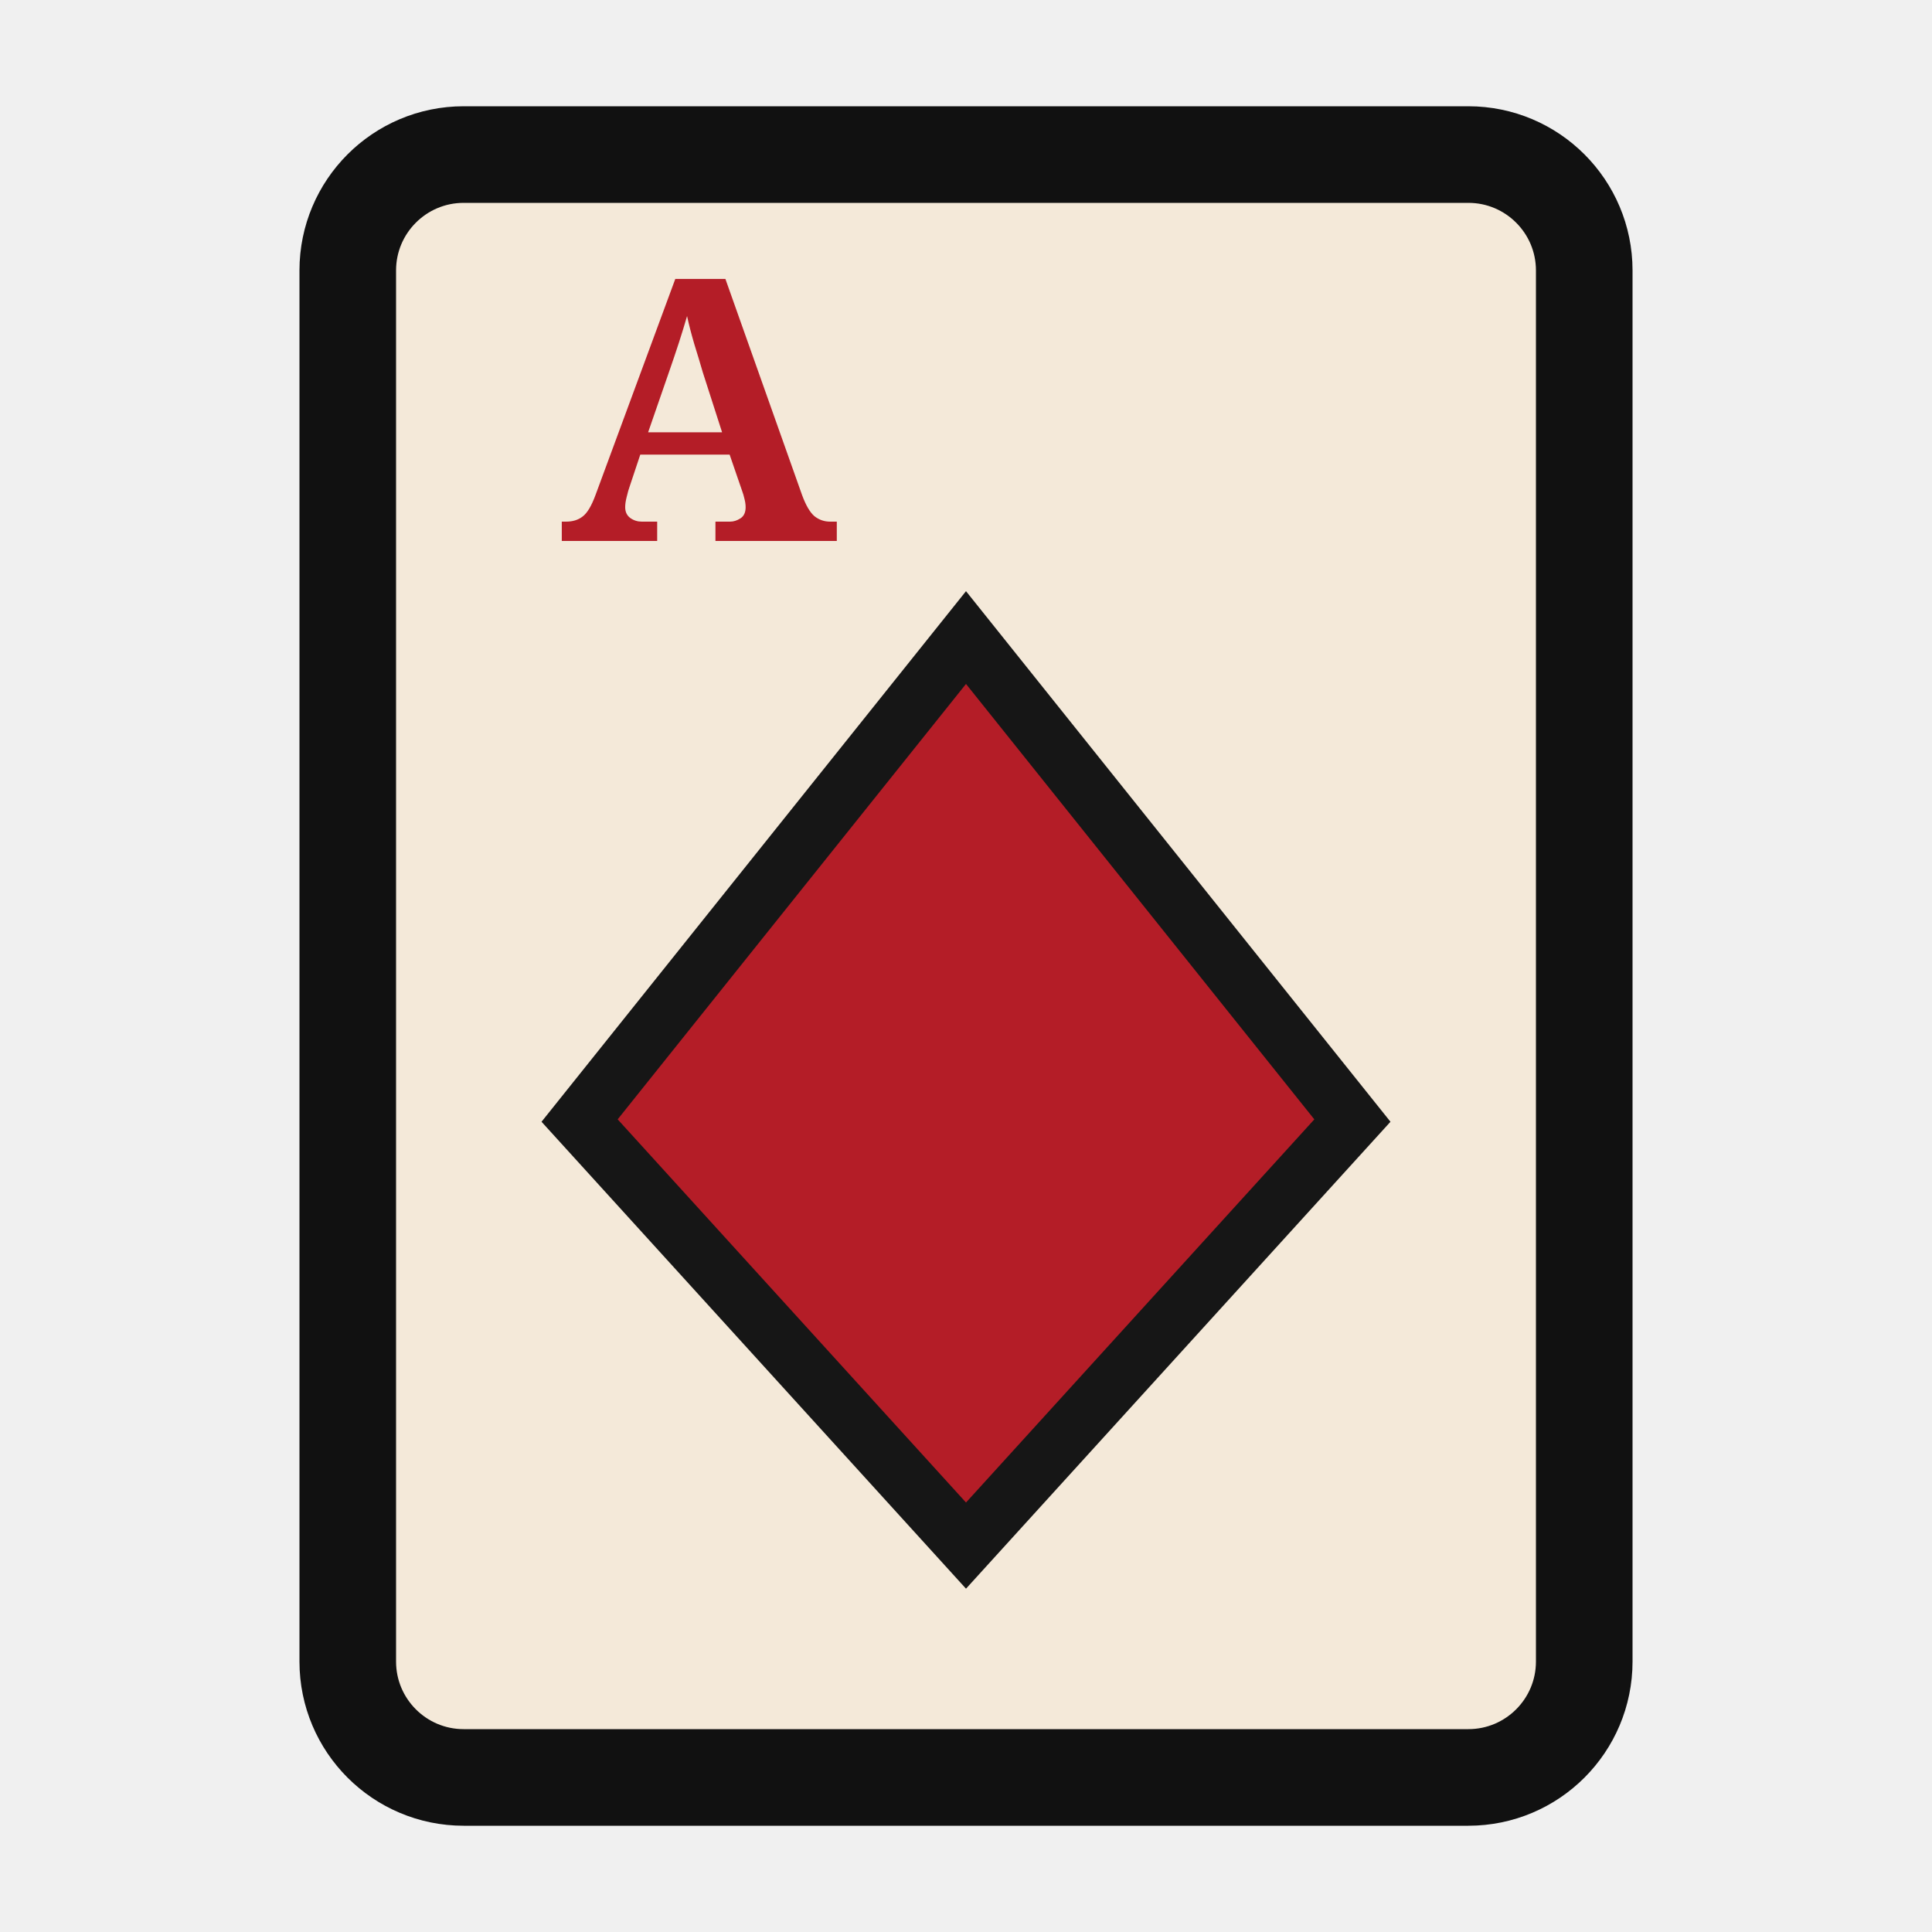
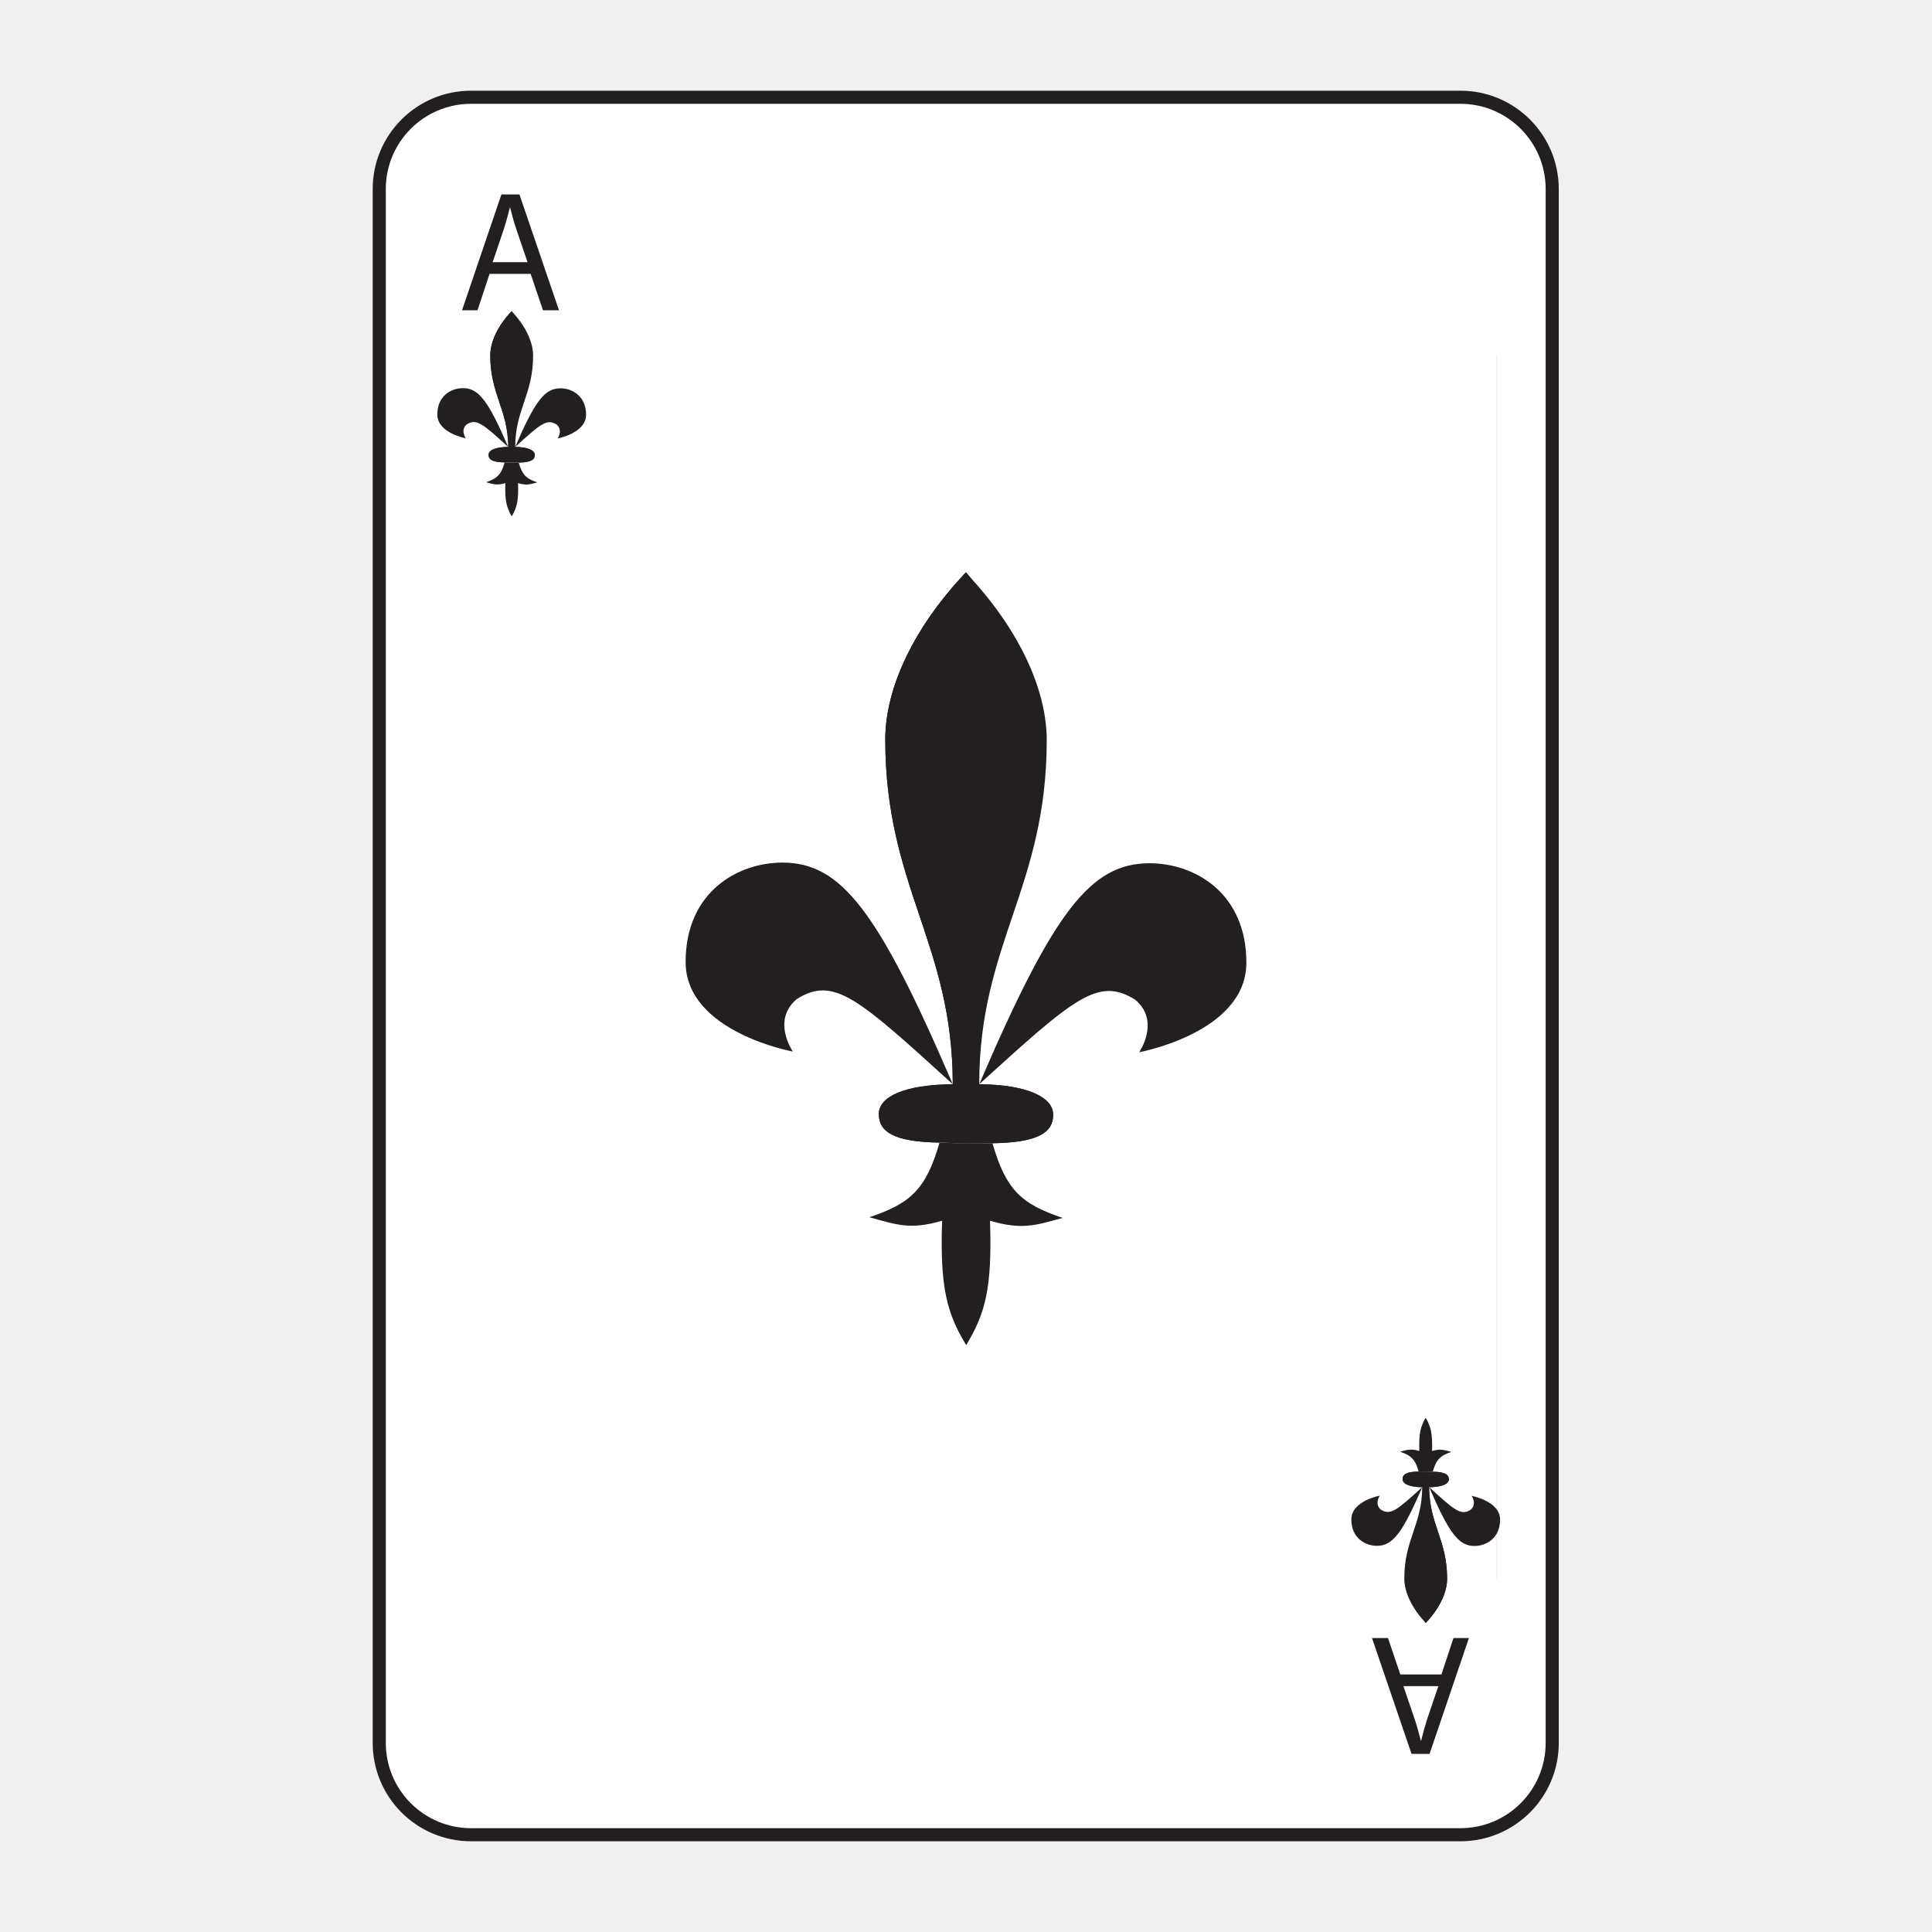
- <svg xmlns="http://www.w3.org/2000/svg" viewBox="0 0 100 100">
-   <rect x="18" y="8" width="64" height="84" rx="6" fill="#f4e9d9" stroke="#111" stroke-width="5" />
-   <text x="29" y="28" font-size="19" font-family="Georgia" font-weight="bold" fill="#b41d27">A</text>
-   <path d="M50 33 30 58 50 80 70 58Z" fill="#b41d27" stroke="#161616" stroke-width="3" />
+ <svg xmlns="http://www.w3.org/2000/svg" width="2000" zoomAndPan="magnify" viewBox="0 0 1500 1500" height="2000" preserveAspectRatio="xMidYMid meet" version="1.0">
+   <defs>
+     <g />
+     <clipPath id="db01aa08cc">
+       <path d="M 525 525 L 975 525 L 975 975 L 525 975 Z M 525 525 " clip-rule="nonzero" />
+     </clipPath>
+     <clipPath id="7aec4ebe8f">
+       <path d="M 750 525 C 625.734 525 525 625.734 525 750 C 525 874.266 625.734 975 750 975 C 874.266 975 975 874.266 975 750 C 975 625.734 874.266 525 750 525 Z M 750 525 " clip-rule="nonzero" />
+     </clipPath>
+     <clipPath id="57ade72a24">
+       <path d="M 0 0 L 450 0 L 450 450 L 0 450 Z M 0 0 " clip-rule="nonzero" />
+     </clipPath>
+     <clipPath id="8e3e2905e1">
+       <path d="M 225 0 C 100.734 0 0 100.734 0 225 C 0 349.266 100.734 450 225 450 C 349.266 450 450 349.266 450 225 C 450 100.734 349.266 0 225 0 Z M 225 0 " clip-rule="nonzero" />
+     </clipPath>
+     <clipPath id="5beef9158b">
+       <rect x="0" width="450" y="0" height="450" />
+     </clipPath>
+     <clipPath id="2b400929e4">
+       <path d="M 289 70.344 L 1211 70.344 L 1211 1429.344 L 289 1429.344 Z M 289 70.344 " clip-rule="nonzero" />
+     </clipPath>
+     <clipPath id="7f78849c9e">
+       <path d="M 340 250 L 1162.145 250 L 1162.145 1252 L 340 1252 Z M 340 250 " clip-rule="nonzero" />
+     </clipPath>
+     <clipPath id="681a351616">
+       <path d="M 331.145 245.305 L 1162.145 245.305 L 1162.145 1254.805 L 331.145 1254.805 Z M 331.145 245.305 " clip-rule="nonzero" />
+     </clipPath>
+     <clipPath id="dd5eeab653">
+       <path d="M 674 887 L 826 887 L 826 1044.246 L 674 1044.246 Z M 674 887 " clip-rule="nonzero" />
+     </clipPath>
+     <clipPath id="68b3ac715b">
+       <path d="M 532.309 444.246 L 968 444.246 L 968 1044.246 L 532.309 1044.246 Z M 532.309 444.246 " clip-rule="nonzero" />
+     </clipPath>
+     <clipPath id="ce166ff922">
+       <path d="M 682 444.246 L 818 444.246 L 818 888 L 682 888 Z M 682 444.246 " clip-rule="nonzero" />
+     </clipPath>
+     <clipPath id="1f50953c48">
+       <path d="M 377 359 L 418 359 L 418 400.535 L 377 400.535 Z M 377 359 " clip-rule="nonzero" />
+     </clipPath>
+     <clipPath id="d93d6760a0">
+       <path d="M 339.531 241.535 L 455.031 241.535 L 455.031 400.535 L 339.531 400.535 Z M 339.531 241.535 " clip-rule="nonzero" />
+     </clipPath>
+     <clipPath id="38da2f95a4">
+       <path d="M 379 241.535 L 416 241.535 L 416 360 L 379 360 Z M 379 241.535 " clip-rule="nonzero" />
+     </clipPath>
+     <clipPath id="f524c5c9a0">
+       <path d="M 1087 1101.117 L 1127 1101.117 L 1127 1143 L 1087 1143 Z M 1087 1101.117 " clip-rule="nonzero" />
+     </clipPath>
+     <clipPath id="8fbba833b5">
+       <path d="M 1049.16 1101.117 L 1164.66 1101.117 L 1164.66 1260.117 L 1049.16 1260.117 Z M 1049.16 1101.117 " clip-rule="nonzero" />
+     </clipPath>
+     <clipPath id="6a277753d8">
+       <path d="M 1088 1142 L 1125 1142 L 1125 1260.117 L 1088 1260.117 Z M 1088 1142 " clip-rule="nonzero" />
+     </clipPath>
+   </defs>
+   <g clip-path="url(#db01aa08cc)">
+     <g clip-path="url(#7aec4ebe8f)">
+       <g transform="matrix(1, 0, 0, 1, 525, 525)">
+         <g clip-path="url(#5beef9158b)">
+           <g clip-path="url(#57ade72a24)">
+             <g clip-path="url(#8e3e2905e1)">
+               <rect x="-855" width="2160" fill="#c82a2b" height="2160" y="-855" fill-opacity="1" />
+             </g>
+           </g>
+         </g>
+       </g>
+     </g>
+   </g>
+   <g fill="#ffffff" fill-opacity="1">
+     <g transform="translate(739.9804, 761.9999)">
+       <g>
+         <path d="M 7.281 0.359 C 5.363 0.359 3.926 -0.145 2.969 -1.156 C 2.008 -2.164 1.531 -3.551 1.531 -5.312 C 1.531 -7.281 2.176 -8.789 3.469 -9.844 C 4.77 -10.895 6.859 -11.457 9.734 -11.531 L 14.016 -11.609 L 14.016 -12.641 C 14.016 -14.18 13.688 -15.285 13.031 -15.953 C 12.375 -16.629 11.344 -16.969 9.938 -16.969 C 8.52 -16.969 7.488 -16.723 6.844 -16.234 C 6.195 -15.754 5.805 -14.988 5.672 -13.938 L 2.375 -14.234 C 2.914 -17.66 5.457 -19.375 10 -19.375 C 12.395 -19.375 14.191 -18.82 15.391 -17.719 C 16.598 -16.625 17.203 -15.039 17.203 -12.969 L 17.203 -4.781 C 17.203 -3.844 17.328 -3.133 17.578 -2.656 C 17.828 -2.188 18.297 -1.953 18.984 -1.953 C 19.285 -1.953 19.629 -1.992 20.016 -2.078 L 20.016 -0.109 C 19.223 0.078 18.41 0.172 17.578 0.172 C 16.41 0.172 15.555 -0.133 15.016 -0.75 C 14.484 -1.363 14.18 -2.328 14.109 -3.641 L 14.016 -3.641 C 13.203 -2.18 12.258 -1.148 11.188 -0.547 C 10.113 0.055 8.812 0.359 7.281 0.359 Z M 8 -2.016 C 9.156 -2.016 10.188 -2.281 11.094 -2.812 C 12 -3.344 12.711 -4.066 13.234 -4.984 C 13.754 -5.898 14.016 -6.848 14.016 -7.828 L 14.016 -9.391 L 10.547 -9.312 C 9.055 -9.289 7.926 -9.141 7.156 -8.859 C 6.395 -8.578 5.805 -8.145 5.391 -7.562 C 4.984 -6.977 4.781 -6.207 4.781 -5.25 C 4.781 -4.219 5.055 -3.422 5.609 -2.859 C 6.172 -2.297 6.969 -2.016 8 -2.016 Z M 8 -2.016 " />
+       </g>
+     </g>
+   </g>
+   <path fill="#ffffff" d="M 1205.137 1353.203 C 1205.137 1392.562 1173.23 1424.488 1133.867 1424.488 L 365.73 1424.488 C 326.367 1424.488 294.445 1392.562 294.445 1353.203 L 294.445 146.785 C 294.445 107.422 326.367 75.516 365.73 75.516 L 1133.867 75.516 C 1173.23 75.516 1205.137 107.422 1205.137 146.785 L 1205.137 1353.203 " fill-opacity="1" fill-rule="nonzero" />
+   <g clip-path="url(#2b400929e4)">
+     <path fill="#231f20" d="M 1205.137 1353.203 L 1200.051 1353.203 C 1200.051 1371.5 1192.641 1388.02 1180.672 1400.004 C 1168.668 1411.992 1152.168 1419.383 1133.867 1419.398 L 365.73 1419.398 C 347.434 1419.383 330.914 1411.992 318.93 1400.004 C 306.926 1388 299.535 1371.5 299.535 1353.203 L 299.535 146.785 C 299.535 128.484 306.926 111.969 318.93 99.98 C 330.914 87.996 347.434 80.602 365.73 80.602 L 1133.867 80.602 C 1152.168 80.602 1168.668 87.996 1180.672 99.98 C 1192.641 111.969 1200.051 128.484 1200.051 146.785 L 1200.051 1353.203 L 1210.227 1353.203 L 1210.227 146.785 C 1210.227 104.609 1176.047 70.43 1133.867 70.43 L 365.73 70.43 C 323.555 70.43 289.359 104.609 289.359 146.785 L 289.359 1353.203 C 289.359 1395.379 323.555 1429.559 365.73 1429.559 L 1133.867 1429.559 C 1176.047 1429.559 1210.227 1395.379 1210.227 1353.203 L 1205.137 1353.203 " fill-opacity="1" fill-rule="nonzero" />
+   </g>
+   <path fill="#231f20" d="M 409.574 203.555 L 400.77 177.656 C 398.766 171.793 397.43 166.449 396.078 161.25 L 395.824 161.25 C 394.488 166.578 393.027 172.062 391.293 177.531 L 382.488 203.555 Z M 380.086 212.633 L 370.738 240.914 L 358.719 240.914 L 389.289 150.965 L 403.297 150.965 L 433.996 240.914 L 421.578 240.914 L 411.977 212.633 L 380.086 212.633 " fill-opacity="1" fill-rule="nonzero" />
+   <path fill="#231f20" d="M 465.074 313.297 C 465.25 296.125 451.148 282.199 433.98 282.199 C 418.941 282.199 406.398 292.867 403.52 307.062 C 400.754 292.77 388.18 281.977 373.074 281.977 C 355.953 281.977 342.074 295.855 342.074 312.992 C 342.074 342.961 365.047 360.207 401.055 395.137 C 401.055 395.137 464.727 349.32 465.074 313.297 " fill-opacity="1" fill-rule="nonzero" />
+   <path fill="#231f20" d="M 946.039 669.383 C 946.594 614.57 901.621 570.152 846.805 570.152 C 798.812 570.152 758.781 604.219 749.578 649.496 C 740.754 603.902 700.645 569.453 652.477 569.453 C 597.836 569.453 553.543 613.727 553.543 668.383 C 553.543 764.039 626.848 819.109 741.789 930.551 C 741.789 930.551 944.91 784.324 946.039 669.383 " fill-opacity="1" fill-rule="nonzero" />
+   <path fill="#231f20" d="M 1089.625 1309.117 L 1098.434 1335.016 C 1100.438 1340.883 1101.773 1346.223 1103.105 1351.422 L 1103.379 1351.422 C 1104.711 1346.098 1106.176 1340.629 1107.906 1335.141 L 1116.73 1309.117 Z M 1119.133 1300.055 L 1128.465 1271.758 L 1140.48 1271.758 L 1109.91 1361.707 L 1095.906 1361.707 L 1065.207 1271.758 L 1077.625 1271.758 L 1087.227 1300.055 L 1119.133 1300.055 " fill-opacity="1" fill-rule="nonzero" />
+   <path fill="#231f20" d="M 1034.129 1199.379 C 1033.953 1216.547 1048.055 1230.473 1065.223 1230.473 C 1080.262 1230.473 1092.82 1219.789 1095.699 1205.609 C 1098.465 1219.887 1111.023 1230.695 1126.125 1230.695 C 1143.25 1230.695 1157.125 1216.816 1157.125 1199.68 C 1157.125 1169.711 1134.156 1152.449 1098.133 1117.535 C 1098.133 1117.535 1034.492 1163.352 1034.129 1199.379 " fill-opacity="1" fill-rule="nonzero" />
+   <g clip-path="url(#7f78849c9e)">
+     <path fill="#ff0000" d="M 1340.117 759.777 C 1334.668 768.723 1325.41 774 1316.266 779.109 C 1320.133 784.699 1319.988 792.203 1318.266 798.777 C 1316.543 805.355 1313.41 811.504 1311.66 818.082 C 1309.91 824.66 1310.359 833.355 1314.172 838.965 C 1308.926 839.191 1304.52 843.398 1302.375 848.227 C 1300.258 853.055 1299.914 858.414 1299.465 863.664 C 1299.016 868.914 1298.309 874.332 1295.57 878.82 L 1295.688 878.848 C 1303.227 881.836 1311.07 885.031 1316.406 891.152 C 1317.961 892.957 1319.289 894.992 1320.105 897.191 C 1321.969 902.27 1321.207 908.031 1319.117 912.996 C 1317.027 917.992 1313.723 922.363 1310.484 926.68 C 1314.719 930.887 1321.656 935.629 1323.578 941.301 C 1324.789 944.914 1324.906 948.809 1325.441 952.59 C 1327.309 965.969 1334.418 978.559 1333.969 992.074 L 1333.969 992.102 C 1333.941 993.484 1332.926 994.641 1331.742 995.352 C 1330.555 996.059 1329.23 996.453 1328.016 997.074 C 1323.809 999.219 1321.582 1003.992 1320.703 1008.648 C 1319.824 1013.305 1319.969 1018.105 1318.98 1022.73 C 1316.98 1032.152 1309.754 1039.805 1303.484 1047.145 C 1306.902 1051.438 1310.367 1055.781 1312.316 1060.895 C 1314.262 1066 1314.488 1072.066 1311.578 1076.699 C 1308.023 1082.371 1299.473 1085.078 1293.004 1086.773 C 1297.777 1091.406 1302.828 1096.512 1303.785 1103.09 C 1304.43 1107.664 1303.02 1112.316 1303.613 1116.891 C 1304.125 1120.84 1306.125 1124.484 1308.691 1127.508 C 1311.258 1130.531 1314.391 1133.07 1317.469 1135.582 C 1311.879 1143.965 1312.445 1155.961 1315.074 1165.699 C 1317.699 1175.438 1322.352 1184.527 1324.926 1194.289 C 1328.227 1206.738 1328.004 1220.09 1324.332 1232.422 C 1307.598 1236.398 1288.203 1236.43 1271.918 1230.867 C 1264.441 1228.301 1257.27 1224.773 1249.535 1223.105 C 1241.801 1221.438 1232.484 1221.695 1226.195 1226.465 C 1223.312 1221.723 1218.883 1217.938 1213.746 1215.883 C 1207.789 1213.484 1201.184 1213.395 1194.84 1212.383 C 1188.492 1211.367 1181.43 1208.629 1177.848 1203.293 C 1176.324 1209.977 1173.191 1216.305 1168.758 1221.555 C 1167.18 1223.418 1165.258 1225.25 1162.836 1225.617 C 1161.004 1225.871 1159.191 1225.25 1157.469 1224.578 C 1150.98 1222.035 1144.574 1218.141 1138.867 1214.133 C 1135.484 1213.961 1132.434 1216.16 1130.09 1218.59 C 1127.75 1221.016 1125.711 1223.867 1122.867 1225.672 C 1115.555 1230.277 1105.621 1226.688 1097.578 1229.82 C 1090.973 1232.387 1085.383 1238.625 1081.773 1244.727 C 1079.457 1242.75 1076.355 1242.07 1073.336 1241.816 C 1070.312 1241.566 1067.27 1241.676 1064.309 1241 C 1059.875 1240.012 1055.98 1237.383 1051.664 1236.004 C 1045.543 1234.027 1038.824 1234.621 1032.727 1232.617 C 1025.809 1230.359 1020.398 1225 1015.258 1219.832 C 1008.848 1224.633 1005.887 1225.699 998.43 1228.664 C 995.441 1229.848 992.195 1230.891 989.062 1230.133 C 986.469 1229.484 984.324 1227.676 982.43 1225.789 C 976.867 1220.262 972.379 1213.145 969.273 1205.922 C 961.145 1210.094 951.039 1206.996 942.316 1209.762 C 936.223 1211.707 930.777 1216.875 928.66 1222.941 C 924.254 1218.734 917.227 1218.707 911.41 1220.52 C 905.598 1222.324 900.348 1225.625 894.531 1227.438 C 886.652 1229.859 877.902 1229.355 870.371 1226 L 870.398 1224.367 C 867.547 1235.207 859.785 1244.656 849.715 1249.547 C 846.859 1250.93 843.703 1251.969 840.598 1251.492 C 837.977 1251.07 835.625 1249.629 833.48 1248.074 C 825.602 1242.457 818.891 1235.207 813.863 1226.906 C 804.918 1228.43 795.801 1229.957 787.473 1226.34 C 783.211 1224.508 779.512 1221.43 775.168 1219.816 C 768.34 1217.305 760.156 1218.938 754.789 1223.855 C 753.715 1218.633 749.227 1214.289 744.371 1212.117 C 739.488 1209.945 734.098 1209.352 728.793 1208.785 C 723.488 1208.223 718.094 1207.602 713.238 1205.367 C 712.395 1213.129 709.289 1219.09 704.043 1224.871 C 701.922 1227.211 699.355 1229.355 696.25 1229.84 C 694.25 1230.152 692.188 1229.723 690.238 1229.195 C 683.125 1227.273 676.383 1224.059 670.426 1219.734 C 660.715 1223.066 654.953 1233.223 644.938 1235.457 C 640.227 1236.5 635.203 1235.574 630.488 1236.617 C 626.793 1237.434 623.488 1239.379 619.848 1240.457 C 613.441 1242.348 606.16 1241.469 600.426 1244.887 C 597.406 1238.031 590.043 1232.441 582.848 1230.379 C 578.609 1229.168 574.125 1229.078 569.809 1228.152 C 561.566 1226.402 552.559 1220.047 547.57 1213.281 C 543.871 1216.699 543.191 1217.344 538.82 1219.887 C 534.441 1222.426 529.309 1223.922 524.344 1223.188 C 519.801 1222.512 515.648 1219.914 512.742 1216.387 C 509.805 1212.859 507.438 1206.988 506.844 1202.441 C 503.031 1208.535 496.031 1212.293 488.895 1213.023 C 484.012 1213.531 479.043 1212.742 474.223 1213.641 C 467.473 1214.914 460.336 1220.668 457.512 1226.906 C 451.555 1222.5 443.539 1221.934 436.172 1222.957 C 424.344 1224.59 413.34 1229.758 401.82 1232.836 C 388.531 1236.391 369.953 1236.48 359.453 1232.441 C 355.758 1220.109 355.559 1206.758 358.863 1194.312 C 361.457 1184.574 366.113 1175.457 368.715 1165.719 C 371.344 1155.98 371.938 1143.984 366.316 1135.602 C 369.422 1133.09 372.527 1130.578 375.094 1127.527 C 377.664 1124.477 379.672 1120.867 380.176 1116.91 C 380.766 1112.336 379.332 1107.688 380.004 1103.109 C 380.965 1096.531 386.016 1091.426 390.785 1086.797 C 384.293 1085.129 375.77 1082.391 372.207 1076.719 C 369.301 1072.09 369.527 1066.02 371.473 1060.914 C 373.422 1055.809 376.895 1051.43 380.305 1047.168 C 374.039 1039.828 366.816 1032.207 364.809 1022.75 C 363.82 1018.121 363.988 1013.324 363.086 1008.668 C 362.207 1004.012 359.98 999.246 355.77 997.094 C 354.559 996.473 353.203 996.078 352.047 995.371 C 350.863 994.66 349.848 993.504 349.82 992.121 L 349.82 992.094 C 349.344 978.605 356.453 965.988 358.344 952.609 C 358.883 948.832 358.992 944.934 360.211 941.32 C 362.129 935.648 369.043 930.938 373.305 926.699 C 370.027 922.383 366.754 918.004 364.672 913.016 C 362.586 908.023 361.789 902.262 363.684 897.211 C 364.5 894.984 365.828 892.949 367.379 891.172 C 372.684 885.043 380.562 881.828 388.102 878.867 L 388.215 878.84 C 385.48 874.324 384.797 868.934 384.32 863.684 C 383.871 858.434 383.531 853.039 381.414 848.246 C 379.297 843.445 374.891 839.219 369.613 838.988 C 373.426 833.344 373.875 824.676 372.125 818.102 C 370.375 811.531 367.246 805.379 365.523 798.801 C 363.801 792.223 363.656 784.719 367.523 779.129 C 358.379 774.02 349.117 768.746 343.672 759.797 C 341.609 756.441 340.199 752.43 340.906 748.562 C 341.445 745.629 343.133 743.035 344.973 740.656 C 347.961 736.789 351.406 733.289 355.246 730.238 C 357.812 728.211 360.578 726.316 362.613 723.75 C 364.645 721.184 365.863 717.684 364.758 714.578 C 364.168 709.41 364.336 703.199 365.973 698.238 C 367.801 692.672 371.895 688.051 373.562 682.434 C 375.484 676.023 374.012 668.461 369.613 663.434 C 372.691 662.137 375.879 660.754 378.086 658.238 C 380.059 655.98 381.047 653.043 381.809 650.137 C 383.953 642.008 384.688 633.57 385.426 625.215 C 385.508 624.398 385.566 623.492 385.113 622.793 C 384.688 622.082 381.98 621.383 381.469 622.031 C 372.207 619.805 364.617 611.754 362.926 602.359 C 361.23 592.961 365.582 582.797 373.508 577.492 C 366.59 573.148 361.734 565.52 359.258 557.73 C 356.777 549.941 355.98 541.73 354.742 533.656 C 353.504 525.578 351.691 517.395 347.492 510.395 C 354.07 505.457 361.148 500.684 363.324 493.094 C 364.93 487.562 364.562 481.605 365.891 475.988 C 367.695 468.227 372.809 461.316 379.664 457.305 C 376.281 453.016 372.945 447.453 371.254 442.262 C 369.559 437.066 369.531 431.117 372.359 426.434 C 375.914 420.473 383.844 417.43 390.621 415.852 L 390.898 415.852 C 387.543 413.367 387.68 413.535 385.254 410.152 C 382.32 406.031 381.047 400.926 380.285 395.902 C 379.52 390.875 379.18 385.77 377.77 380.887 C 377.887 377.414 376.02 373.293 373.113 371.402 C 371.195 370.164 368.68 369.371 367.75 367.281 C 367.156 365.926 367.434 364.32 368.199 363.074 C 368.961 361.836 370.344 360.676 371.645 359.969 C 371.223 346.051 365.551 332.902 361.961 319.441 C 357.527 302.93 356.172 285.629 357.984 268.641 C 368.512 264.602 388.609 265.59 401.902 269.148 C 413.418 272.227 424.426 277.391 436.254 279.031 C 443.594 280.043 451.609 279.48 457.594 275.082 C 460.418 281.344 467.555 287.105 474.305 288.344 C 479.133 289.25 484.094 288.461 488.977 288.965 C 496.148 289.699 503.121 293.453 506.926 299.547 C 507.547 295.004 509.914 289.16 512.82 285.602 C 515.758 282.074 519.902 279.508 524.426 278.797 C 529.422 278.035 534.531 279.562 538.902 282.102 C 543.277 284.613 543.953 285.262 547.652 288.707 C 552.676 281.93 561.648 275.578 569.891 273.828 C 574.207 272.922 578.691 272.812 582.93 271.602 C 590.152 269.539 597.492 263.98 600.508 257.09 C 606.27 260.508 613.52 259.605 619.93 261.523 C 623.543 262.598 626.875 264.547 630.57 265.363 C 635.309 266.406 640.309 265.48 645.02 266.523 C 655.043 268.75 660.797 278.941 670.508 282.242 C 676.465 277.926 683.207 274.68 690.32 272.785 C 692.297 272.246 694.332 271.824 696.332 272.141 C 699.438 272.617 702.031 274.766 704.121 277.109 C 709.344 282.898 712.477 288.848 713.32 296.609 C 718.176 294.383 723.57 293.758 728.875 293.191 C 734.18 292.629 739.57 292.035 744.453 289.863 C 749.336 287.691 753.793 283.34 754.871 278.125 C 760.234 283.062 768.422 284.676 775.25 282.16 C 779.621 280.555 783.293 277.477 787.555 275.641 C 795.883 272.059 805 273.574 813.945 275.074 C 818.973 266.773 825.684 259.551 833.562 253.906 C 835.734 252.352 838.051 250.914 840.68 250.484 C 843.812 250.008 846.969 251.051 849.797 252.434 C 859.875 257.316 867.637 266.773 870.48 277.613 L 870.453 275.98 C 877.992 272.621 886.742 272.113 894.613 274.543 C 900.43 276.348 905.68 279.648 911.492 281.461 C 917.309 283.266 924.309 283.211 928.738 279.035 C 930.832 285.078 936.277 290.273 942.398 292.219 C 951.121 294.984 961.227 291.879 969.355 296.059 C 972.461 288.836 976.949 281.746 982.512 276.191 C 984.402 274.297 986.551 272.492 989.145 271.848 C 992.277 271.082 995.523 272.125 998.512 273.316 C 1005.934 276.277 1008.93 277.355 1015.336 282.148 C 1020.473 276.98 1025.863 271.648 1032.809 269.359 C 1038.902 267.359 1045.652 267.953 1051.746 265.977 C 1056.062 264.594 1059.957 261.965 1064.391 260.98 C 1067.352 260.332 1070.402 260.441 1073.418 260.16 C 1076.441 259.91 1079.547 259.203 1081.855 257.254 C 1085.473 263.348 1091.027 269.621 1097.66 272.16 C 1105.734 275.266 1115.668 271.684 1122.949 276.305 C 1125.828 278.109 1127.832 280.965 1130.172 283.387 C 1132.516 285.812 1135.566 288.02 1138.949 287.848 C 1144.648 283.871 1151.082 279.969 1157.551 277.402 C 1159.273 276.727 1161.078 276.102 1162.918 276.359 C 1165.34 276.699 1167.262 278.531 1168.84 280.426 C 1173.273 285.676 1176.406 292 1177.93 298.688 C 1181.512 293.355 1188.574 290.613 1194.918 289.598 C 1201.273 288.582 1207.844 288.496 1213.828 286.098 C 1218.961 284.035 1223.395 280.254 1226.277 275.516 C 1232.566 280.316 1241.883 280.57 1249.617 278.875 C 1257.352 277.203 1264.523 273.652 1272 271.109 C 1288.285 265.547 1309.195 264.648 1325.969 268.625 C 1327.773 285.613 1326.418 302.914 1321.992 319.43 C 1318.375 332.891 1312.703 346.016 1312.309 359.957 C 1313.609 360.629 1314.965 361.789 1315.754 363.059 C 1316.543 364.332 1316.797 365.941 1316.203 367.27 C 1315.27 369.387 1312.758 370.148 1310.836 371.387 C 1307.93 373.281 1306.062 377.398 1306.18 380.871 C 1304.797 385.754 1304.457 390.863 1303.668 395.887 C 1302.879 400.91 1301.637 405.992 1298.695 410.137 C 1296.273 413.523 1296.41 413.359 1293.051 415.836 L 1293.332 415.836 C 1300.105 417.418 1308.004 420.469 1311.594 426.418 C 1314.387 431.102 1314.387 437.062 1312.695 442.25 C 1311 447.445 1307.672 453 1304.289 457.293 C 1311.145 461.301 1316.258 468.238 1318.062 475.977 C 1319.363 481.594 1319.023 487.516 1320.629 493.078 C 1322.828 500.645 1329.891 505.445 1336.461 510.383 C 1332.227 517.383 1330.449 525.566 1329.207 533.641 C 1327.969 541.715 1327.18 549.93 1324.695 557.719 C 1322.207 565.508 1317.383 573.125 1310.441 577.477 C 1318.375 582.781 1322.691 592.977 1321.023 602.344 C 1319.355 611.715 1311.762 619.789 1302.484 622.016 C 1301.973 621.367 1299.262 622.07 1298.84 622.777 C 1298.418 623.488 1298.473 624.359 1298.527 625.203 C 1299.262 633.586 1300.023 641.992 1302.141 650.125 C 1302.906 653.031 1303.891 655.965 1305.867 658.227 C 1308.066 660.738 1311.258 662.121 1314.336 663.422 C 1309.934 668.445 1308.469 676.012 1310.387 682.418 C 1312.055 688.035 1316.148 692.668 1317.98 698.223 C 1319.613 703.16 1319.785 709.371 1319.191 714.566 C 1318.09 717.641 1319.309 721.168 1321.336 723.738 C 1323.367 726.305 1326.137 728.168 1328.703 730.227 C 1332.516 733.277 1335.984 736.777 1338.98 740.645 C 1340.812 743.012 1342.508 745.613 1343.043 748.547 C 1343.617 752.41 1342.18 756.387 1340.117 759.777 Z M 1340.117 759.777 " fill-opacity="1" fill-rule="nonzero" />
+   </g>
+   <g clip-path="url(#681a351616)">
+     <path fill="#ffffff" d="M 331.145 240.359 L 1352.504 240.359 L 1352.504 1261.719 L 331.145 1261.719 Z M 331.145 240.359 " fill-opacity="1" fill-rule="nonzero" />
+   </g>
+   <g clip-path="url(#dd5eeab653)">
+     <path fill="#231f20" d="M 770.547 887.617 C 764.379 887.711 757.547 887.734 749.996 887.734 C 742.449 887.734 735.617 887.199 729.449 887.102 C 718.836 923.988 706.469 934.41 674.992 945.066 C 696.43 950.992 706.836 954.961 731.445 947.77 C 729.707 999.66 735.098 1019.562 750.156 1044.242 C 765.215 1019.562 770.371 999.66 768.633 947.77 C 793.242 954.961 803.566 951.508 825.004 945.578 C 793.527 934.922 781.16 924.504 770.547 887.617 Z M 770.547 887.617 " fill-opacity="1" fill-rule="nonzero" />
+   </g>
+   <g clip-path="url(#68b3ac715b)">
+     <path fill="#231f20" d="M 760.273 841.785 C 818.145 707.137 846.789 670.234 892.512 670.234 C 927.266 670.234 967.684 693.004 967.684 747.395 C 967.684 801.789 884.434 816.949 884.434 816.949 C 884.434 816.949 901.203 792.898 881.375 776.176 C 852.605 758.215 834.25 774.566 760.273 841.785 Z M 760.273 841.785 C 797.77 842.164 817.672 851.883 817.672 865.461 C 817.672 879.035 806.547 887.066 770.547 887.617 M 770.547 887.617 C 764.379 887.711 757.547 887.734 749.996 887.734 C 742.449 887.734 735.617 887.199 729.449 887.102 M 740.238 455.023 L 740.25 455.008 L 749.996 444.25 M 749.996 444.25 L 756.535 451.867 L 759.246 455.023 M 749.996 444.25 C 746.609 447.82 743.359 451.41 740.25 455.008 C 704.488 496.418 687.32 539.137 687.32 574.07 C 687.32 688.5 739.723 732.488 739.723 841.785 M 739.723 841.785 C 681.852 707.137 653.207 669.719 607.48 669.719 C 572.73 669.719 532.309 692.492 532.309 746.883 C 532.309 801.273 615.562 816.434 615.562 816.434 C 615.562 816.434 598.793 792.387 618.621 775.66 C 647.387 757.703 665.746 774.566 739.723 841.785 Z M 739.723 841.785 C 702.223 842.164 682.324 851.371 682.324 864.945 C 682.324 878.523 693.449 886.555 729.449 887.102 M 757.191 1030.758 L 750.156 1044.242 L 742.805 1030.758 " fill-opacity="1" fill-rule="nonzero" />
+   </g>
+   <g clip-path="url(#ce166ff922)">
+     <path fill="#231f20" d="M 812.676 574.582 C 812.676 538.621 794.48 494.406 756.535 451.867 L 749.996 444.25 L 740.25 455.008 C 704.488 496.418 687.32 539.137 687.32 574.07 C 687.32 688.5 739.723 732.488 739.723 841.785 C 702.223 842.164 682.324 851.371 682.324 864.945 C 682.324 878.523 693.449 886.555 729.449 887.102 C 735.617 887.199 742.449 887.734 749.996 887.734 C 757.547 887.734 764.379 887.711 770.547 887.617 C 806.547 887.066 817.672 879.035 817.672 865.461 C 817.672 851.883 797.77 842.164 760.273 841.785 C 760.273 732.488 812.676 689.012 812.676 574.582 Z M 812.676 574.582 " fill-opacity="1" fill-rule="nonzero" />
+   </g>
+   <g clip-path="url(#1f50953c48)">
+     <path fill="#231f20" d="M 402.727 359.148 C 401.09 359.172 399.277 359.18 397.273 359.18 C 395.273 359.18 393.461 359.035 391.824 359.012 C 389.008 368.797 385.727 371.559 377.379 374.387 C 383.062 375.961 385.824 377.012 392.352 375.105 C 391.891 388.867 393.32 394.148 397.316 400.695 C 401.312 394.148 402.68 388.867 402.219 375.105 C 408.746 377.012 411.484 376.094 417.172 374.523 C 408.82 371.695 405.539 368.934 402.727 359.148 Z M 402.727 359.148 " fill-opacity="1" fill-rule="nonzero" />
+   </g>
+   <g clip-path="url(#d93d6760a0)">
+     <path fill="#231f20" d="M 400 346.992 C 415.352 311.273 422.949 301.484 435.078 301.484 C 444.297 301.484 455.02 307.523 455.02 321.953 C 455.02 336.379 432.934 340.402 432.934 340.402 C 432.934 340.402 437.383 334.023 432.125 329.586 C 424.492 324.824 419.625 329.16 400 346.992 Z M 400 346.992 C 409.945 347.09 415.227 349.668 415.227 353.27 C 415.227 356.871 412.273 359 402.727 359.148 M 402.727 359.148 C 401.09 359.172 399.277 359.18 397.273 359.18 C 395.273 359.18 393.461 359.035 391.824 359.012 M 394.684 244.398 L 394.688 244.395 L 397.273 241.539 M 397.273 241.539 L 399.008 243.559 L 399.727 244.398 M 397.273 241.539 C 396.375 242.488 395.512 243.438 394.688 244.395 C 385.203 255.379 380.648 266.707 380.648 275.977 C 380.648 306.328 394.547 318 394.547 346.992 M 394.547 346.992 C 379.199 311.273 371.598 301.348 359.469 301.348 C 350.25 301.348 339.531 307.387 339.531 321.816 C 339.531 336.246 361.613 340.266 361.613 340.266 C 361.613 340.266 357.164 333.887 362.426 329.449 C 370.055 324.688 374.926 329.16 394.547 346.992 Z M 394.547 346.992 C 384.602 347.09 379.324 349.535 379.324 353.133 C 379.324 356.734 382.273 358.867 391.824 359.012 M 399.184 397.117 L 397.316 400.695 L 395.367 397.117 " fill-opacity="1" fill-rule="nonzero" />
+   </g>
+   <g clip-path="url(#38da2f95a4)">
+     <path fill="#231f20" d="M 413.898 276.113 C 413.898 266.57 409.074 254.844 399.008 243.559 L 397.273 241.539 L 394.688 244.395 C 385.203 255.379 380.648 266.707 380.648 275.977 C 380.648 306.328 394.547 318 394.547 346.992 C 384.602 347.09 379.324 349.535 379.324 353.133 C 379.324 356.734 382.273 358.867 391.824 359.012 C 393.461 359.035 395.273 359.18 397.273 359.18 C 399.277 359.18 401.09 359.172 402.727 359.148 C 412.273 359 415.227 356.871 415.227 353.27 C 415.227 349.668 409.945 347.09 400 346.992 C 400 318 413.898 306.465 413.898 276.113 Z M 413.898 276.113 " fill-opacity="1" fill-rule="nonzero" />
+   </g>
+   <g clip-path="url(#f524c5c9a0)">
+     <path fill="#231f20" d="M 1101.465 1142.504 C 1103.102 1142.48 1104.914 1142.473 1106.914 1142.473 C 1108.918 1142.473 1110.73 1142.613 1112.367 1142.641 C 1115.18 1132.855 1118.461 1130.09 1126.812 1127.266 C 1121.125 1125.691 1118.363 1124.641 1111.836 1126.547 C 1112.297 1112.781 1110.867 1107.504 1106.875 1100.957 C 1102.879 1107.504 1101.512 1112.781 1101.973 1126.547 C 1095.445 1124.641 1092.707 1125.555 1087.02 1127.129 C 1095.367 1129.957 1098.648 1132.719 1101.465 1142.504 Z M 1101.465 1142.504 " fill-opacity="1" fill-rule="nonzero" />
+   </g>
+   <g clip-path="url(#8fbba833b5)">
+     <path fill="#231f20" d="M 1104.188 1154.66 C 1088.84 1190.379 1081.238 1200.168 1069.109 1200.168 C 1059.895 1200.168 1049.172 1194.125 1049.172 1179.699 C 1049.172 1165.27 1071.254 1161.25 1071.254 1161.25 C 1071.254 1161.25 1066.805 1167.629 1072.066 1172.066 C 1079.695 1176.828 1084.566 1172.492 1104.188 1154.66 Z M 1104.188 1154.66 C 1094.242 1154.562 1088.965 1151.98 1088.965 1148.383 C 1088.965 1144.781 1091.914 1142.648 1101.465 1142.504 M 1101.465 1142.504 C 1103.102 1142.48 1104.914 1142.473 1106.914 1142.473 C 1108.918 1142.473 1110.73 1142.613 1112.367 1142.641 M 1109.504 1257.254 L 1109.5 1257.258 L 1106.914 1260.113 M 1106.914 1260.113 L 1105.18 1258.09 L 1104.461 1257.254 M 1106.914 1260.113 C 1107.812 1259.164 1108.676 1258.211 1109.5 1257.258 C 1118.988 1246.273 1123.539 1234.941 1123.539 1225.676 C 1123.539 1195.32 1109.641 1183.652 1109.641 1154.66 M 1109.641 1154.66 C 1124.992 1190.379 1132.59 1200.305 1144.719 1200.305 C 1153.938 1200.305 1164.66 1194.262 1164.66 1179.836 C 1164.66 1165.406 1142.574 1161.387 1142.574 1161.387 C 1142.574 1161.387 1147.023 1167.766 1141.766 1172.199 C 1134.133 1176.965 1129.266 1172.492 1109.641 1154.66 Z M 1109.641 1154.66 C 1119.586 1154.562 1124.867 1152.117 1124.867 1148.516 C 1124.867 1144.914 1121.914 1142.785 1112.367 1142.641 M 1105.008 1104.535 L 1106.875 1100.957 L 1108.824 1104.535 " fill-opacity="1" fill-rule="nonzero" />
+   </g>
+   <g clip-path="url(#6a277753d8)">
+     <path fill="#231f20" d="M 1090.289 1225.539 C 1090.289 1235.078 1095.113 1246.809 1105.18 1258.09 L 1106.914 1260.113 L 1109.5 1257.258 C 1118.988 1246.273 1123.539 1234.941 1123.539 1225.676 C 1123.539 1195.32 1109.641 1183.652 1109.641 1154.66 C 1119.586 1154.562 1124.867 1152.117 1124.867 1148.516 C 1124.867 1144.914 1121.914 1142.785 1112.367 1142.641 C 1110.73 1142.613 1108.918 1142.473 1106.914 1142.473 C 1104.914 1142.473 1103.102 1142.48 1101.465 1142.504 C 1091.914 1142.648 1088.965 1144.781 1088.965 1148.383 C 1088.965 1151.98 1094.242 1154.562 1104.188 1154.66 C 1104.188 1183.652 1090.289 1195.188 1090.289 1225.539 Z M 1090.289 1225.539 " fill-opacity="1" fill-rule="nonzero" />
+   </g>
</svg>
